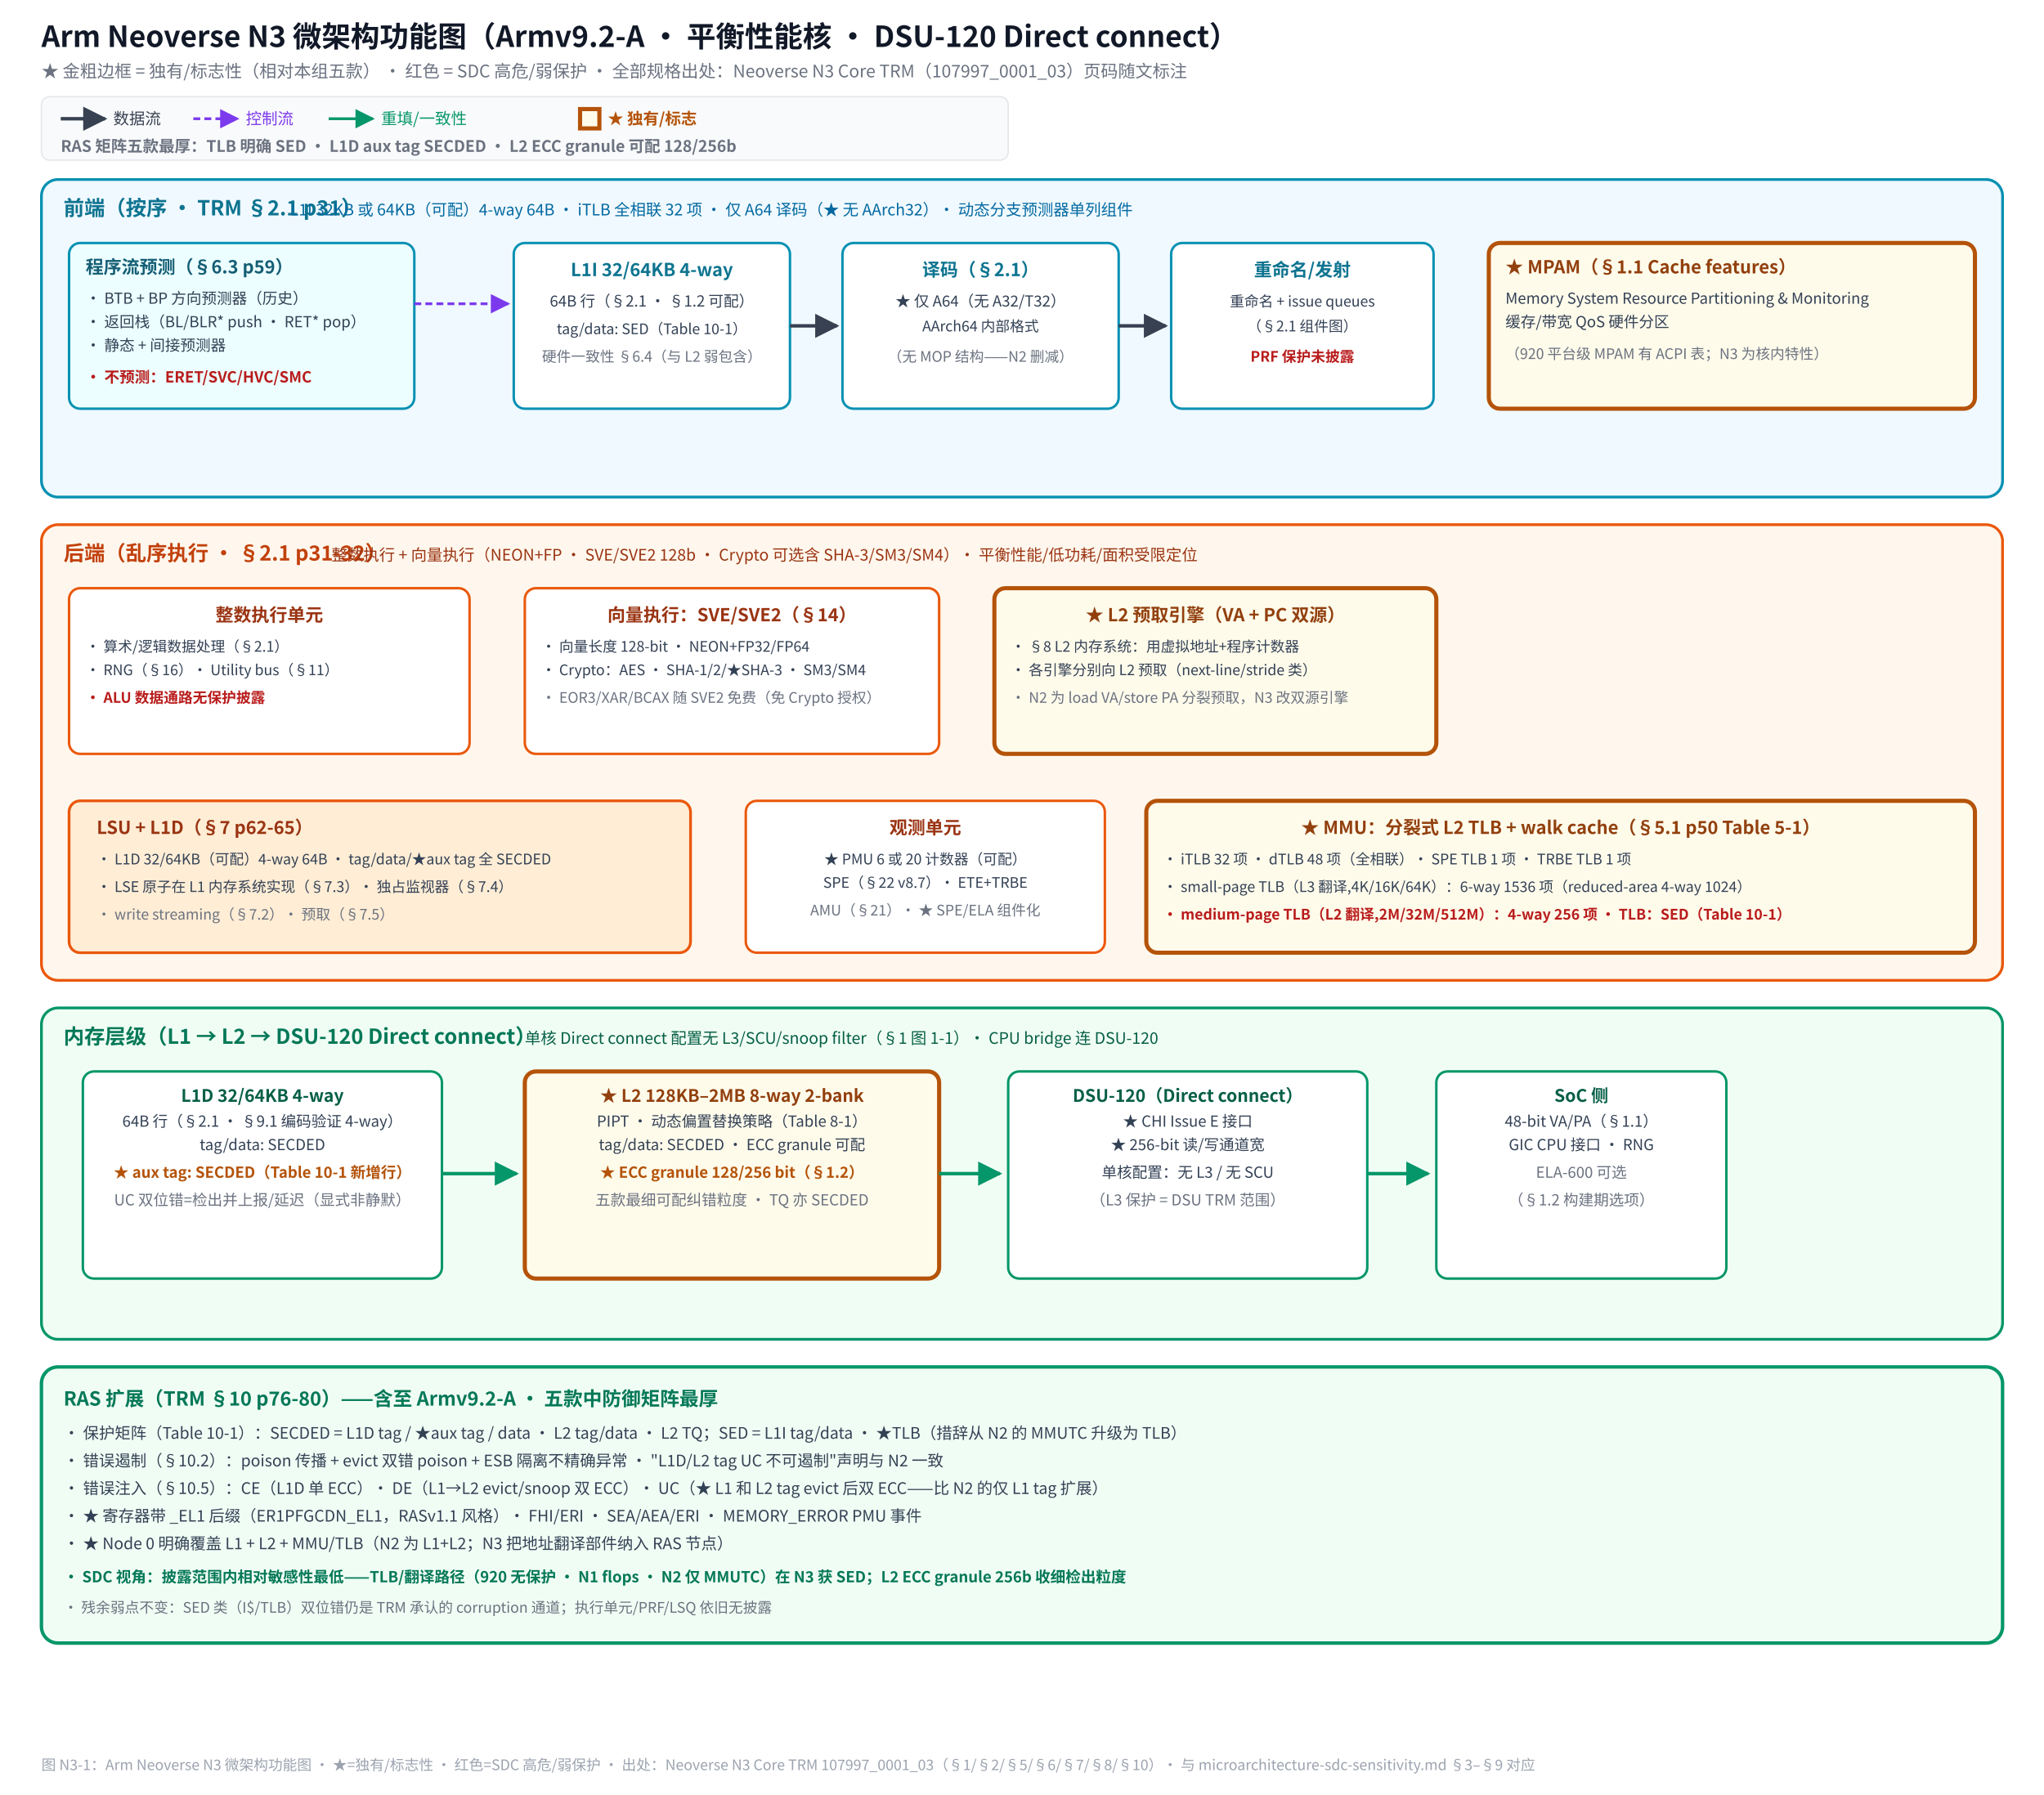
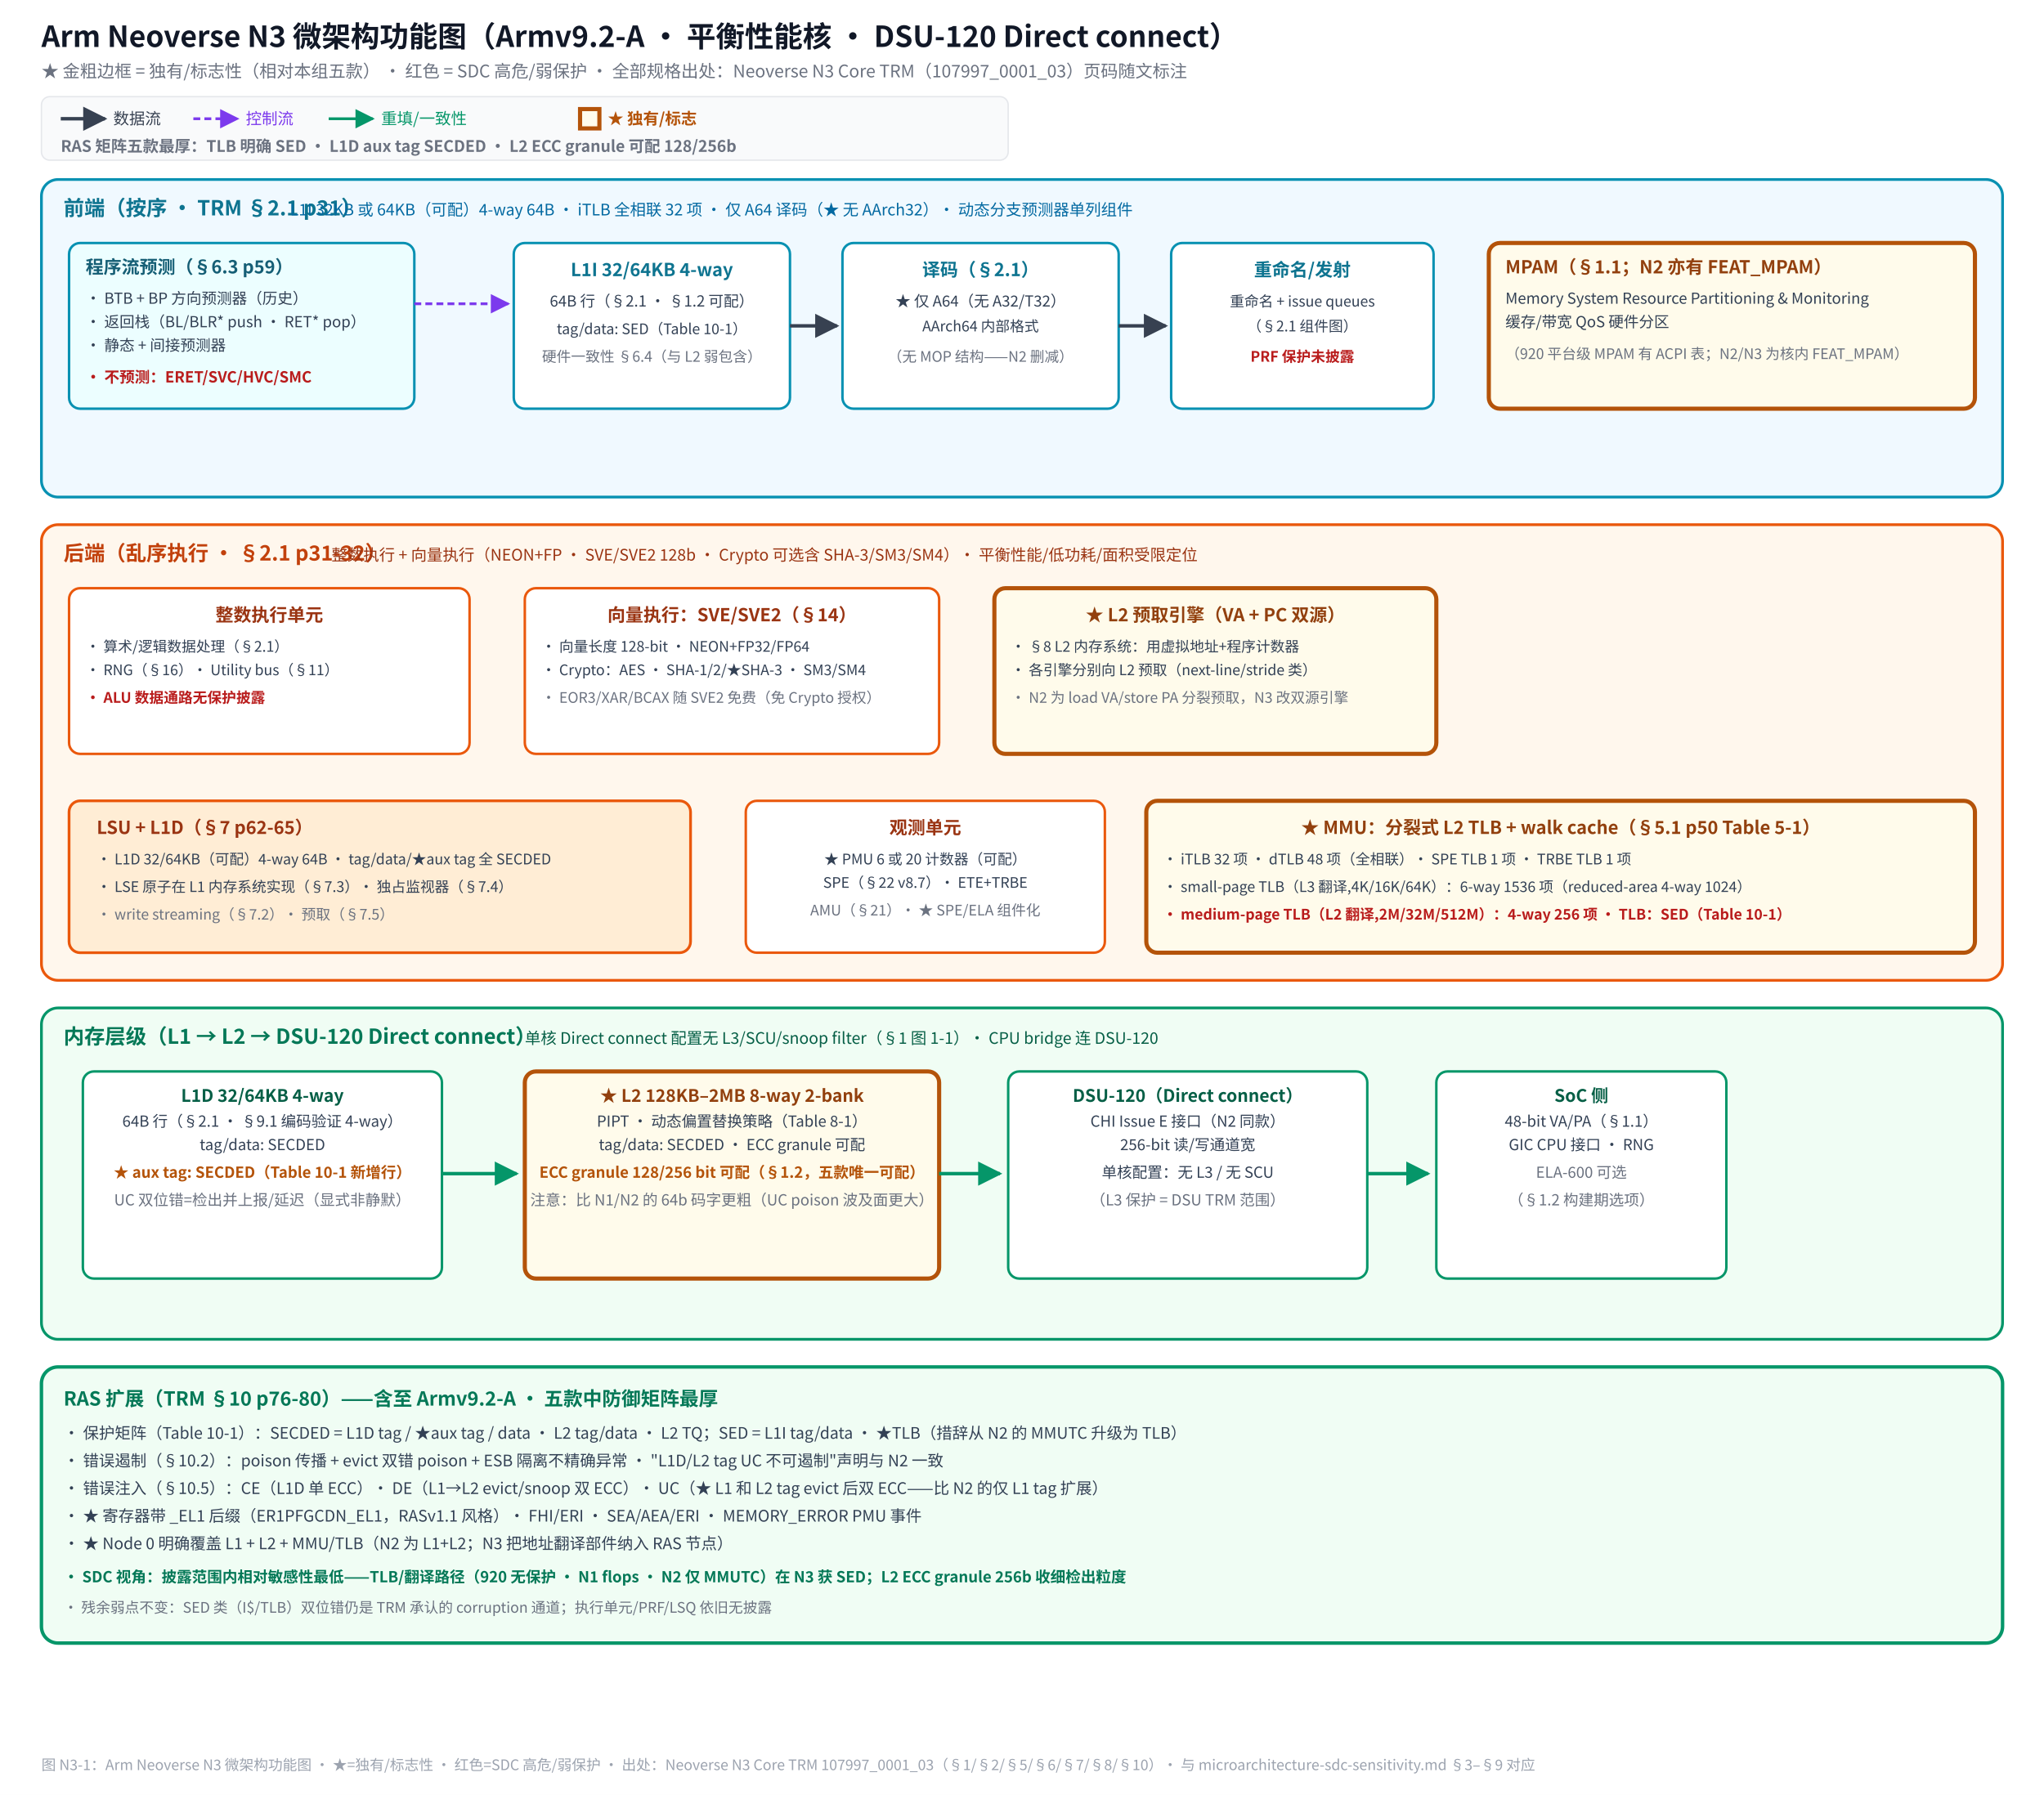
<svg xmlns="http://www.w3.org/2000/svg" viewBox="0 0 1480 1300" width="1480" height="1300" font-family="-apple-system,'PingFang SC','Noto Sans CJK SC','Microsoft YaHei',sans-serif">
  <defs>
    <marker id="arw" viewBox="0 0 10 10" refX="9" refY="5" markerWidth="7" markerHeight="7" orient="auto-start-reverse">
      <path d="M 0 0 L 10 5 L 0 10 z" fill="#374151" />
    </marker>
    <marker id="arwC" viewBox="0 0 10 10" refX="9" refY="5" markerWidth="7" markerHeight="7" orient="auto-start-reverse">
      <path d="M 0 0 L 10 5 L 0 10 z" fill="#7c3aed" />
    </marker>
    <marker id="arwG" viewBox="0 0 10 10" refX="9" refY="5" markerWidth="7" markerHeight="7" orient="auto-start-reverse">
      <path d="M 0 0 L 10 5 L 0 10 z" fill="#059669" />
    </marker>
    <marker id="arwR" viewBox="0 0 10 10" refX="9" refY="5" markerWidth="7" markerHeight="7" orient="auto-start-reverse">
      <path d="M 0 0 L 10 5 L 0 10 z" fill="#dc2626" />
    </marker>
  </defs>
  <rect x="0" y="0" width="1480" height="1300" fill="#ffffff" />
  <text x="30" y="34" font-size="21" font-weight="700" fill="#111827">Arm Neoverse N3 微架构功能图（Armv9.2-A · 平衡性能核 · DSU-120 Direct connect）</text>
  <text x="30" y="56" font-size="12.5" fill="#6b7280">★ 金粗边框 = 独有/标志性（相对本组五款） · 红色 = SDC 高危/弱保护 · 全部规格出处：Neoverse N3 Core TRM（107997_0001_03）页码随文标注</text>
  <g font-size="11.5">
    <rect x="30" y="70" width="700" height="46" rx="6" fill="#f9fafb" stroke="#e5e7eb" />
    <line x1="44" y1="86" x2="76" y2="86" stroke="#374151" stroke-width="2.5" marker-end="url(#arw)" />
    <text x="82" y="90" fill="#374151">数据流</text>
    <line x1="140" y1="86" x2="172" y2="86" stroke="#7c3aed" stroke-width="2" stroke-dasharray="5 3" marker-end="url(#arwC)" />
    <text x="178" y="90" fill="#7c3aed">控制流</text>
    <line x1="238" y1="86" x2="270" y2="86" stroke="#059669" stroke-width="2" marker-end="url(#arwG)" />
    <text x="276" y="90" fill="#059669">重填/一致性</text>
    <rect x="420" y="79" width="14" height="14" fill="#fffbeb" stroke="#b45309" stroke-width="3" />
    <text x="440" y="90" fill="#b45309" font-weight="600">★ 独有/标志</text>
    <text x="44" y="110" fill="#6b7280" font-weight="600">RAS 矩阵五款最厚：TLB 明确 SED · L1D aux tag SECDED · L2 ECC granule 可配 128/256b</text>
  </g>
  <rect x="30" y="130" width="1420" height="230" rx="12" fill="#f0f9ff" stroke="#0891b2" stroke-width="2" />
  <text x="46" y="156" font-size="15" font-weight="700" fill="#0e7490">前端（按序 · TRM §2.1 p31）</text>
  <text x="210" y="156" font-size="11.5" fill="#0369a1">L1I 32KB 或 64KB（可配）4-way 64B · iTLB 全相联 32 项 · 仅 A64 译码（★ 无 AArch32）· 动态分支预测器单列组件</text>
  <g>
    <rect x="50" y="176" width="250" height="120" rx="8" fill="#ecfeff" stroke="#0891b2" stroke-width="1.8" />
    <text x="62" y="198" font-size="13" font-weight="700" fill="#155e75">程序流预测（§6.3 p59）</text>
    <text x="62" y="220" font-size="11" fill="#334155">· BTB + BP 方向预测器（历史）</text>
    <text x="62" y="237" font-size="11" fill="#334155">· 返回栈（BL/BLR* push · RET* pop）</text>
    <text x="62" y="254" font-size="11" fill="#334155">· 静态 + 间接预测器</text>
    <text x="62" y="277" font-size="11" font-weight="600" fill="#b91c1c">· 不预测：ERET/SVC/HVC/SMC</text>
  </g>
  <path d="M 300 220 C 330 220, 340 220, 368 220" fill="none" stroke="#7c3aed" stroke-width="2" stroke-dasharray="5 3" marker-end="url(#arwC)" />
  <g>
    <rect x="372" y="176" width="200" height="120" rx="8" fill="#ffffff" stroke="#0891b2" stroke-width="1.8" />
    <text x="472" y="200" text-anchor="middle" font-size="13" font-weight="700" fill="#0e7490">L1I 32/64KB 4-way</text>
    <text x="472" y="222" text-anchor="middle" font-size="11" fill="#334155">64B 行（§2.1 · §1.2 可配）</text>
    <text x="472" y="242" text-anchor="middle" font-size="10.5" fill="#334155">tag/data: SED（Table 10-1）</text>
    <text x="472" y="262" text-anchor="middle" font-size="10.5" fill="#6b7280">硬件一致性 §6.4（与 L2 弱包含）</text>
  </g>
  <line x1="572" y1="236" x2="606" y2="236" stroke="#374151" stroke-width="2.5" marker-end="url(#arw)" />
  <g>
    <rect x="610" y="176" width="200" height="120" rx="8" fill="#ffffff" stroke="#0891b2" stroke-width="1.8" />
    <text x="710" y="200" text-anchor="middle" font-size="13" font-weight="700" fill="#0e7490">译码（§2.1）</text>
    <text x="710" y="222" text-anchor="middle" font-size="11" fill="#334155">★ 仅 A64（无 A32/T32）</text>
    <text x="710" y="240" text-anchor="middle" font-size="10.5" fill="#334155">AArch64 内部格式</text>
    <text x="710" y="262" text-anchor="middle" font-size="10.5" fill="#6b7280">（无 MOP 结构——N2 删减）</text>
  </g>
  <line x1="810" y1="236" x2="844" y2="236" stroke="#374151" stroke-width="2.5" marker-end="url(#arw)" />
  <g>
    <rect x="848" y="176" width="190" height="120" rx="8" fill="#ffffff" stroke="#0891b2" stroke-width="1.8" />
    <text x="943" y="200" text-anchor="middle" font-size="13" font-weight="700" fill="#0e7490">重命名/发射</text>
    <text x="943" y="222" text-anchor="middle" font-size="10.5" fill="#334155">重命名 + issue queues</text>
    <text x="943" y="240" text-anchor="middle" font-size="10.5" fill="#334155">（§2.1 组件图）</text>
    <text x="943" y="262" text-anchor="middle" font-size="10.5" font-weight="600" fill="#b91c1c">PRF 保护未披露</text>
  </g>
  <g>
    <rect x="1078" y="176" width="352" height="120" rx="8" fill="#fffbeb" stroke="#b45309" stroke-width="3" />
-     <text x="1090" y="198" font-size="13" font-weight="700" fill="#92400e">★ MPAM（§1.1 Cache features）</text>
+     <text x="1090" y="198" font-size="13" font-weight="700" fill="#92400e">MPAM（§1.1；N2 亦有 FEAT_MPAM）</text>
    <text x="1090" y="220" font-size="11" fill="#334155">Memory System Resource Partitioning &amp; Monitoring</text>
    <text x="1090" y="237" font-size="11" fill="#334155">缓存/带宽 QoS 硬件分区</text>
-     <text x="1090" y="260" font-size="10.5" fill="#6b7280">（920 平台级 MPAM 有 ACPI 表；N3 为核内特性）</text>
+     <text x="1090" y="260" font-size="10.5" fill="#6b7280">（920 平台级 MPAM 有 ACPI 表；N2/N3 为核内 FEAT_MPAM）</text>
  </g>
  <rect x="30" y="380" width="1420" height="330" rx="12" fill="#fff7ed" stroke="#ea580c" stroke-width="2" />
  <text x="46" y="406" font-size="15" font-weight="700" fill="#c2410c">后端（乱序执行 · §2.1 p31-32）</text>
  <text x="240" y="406" font-size="11.5" fill="#9a3412">整数执行 + 向量执行（NEON+FP · SVE/SVE2 128b · Crypto 可选含 SHA-3/SM3/SM4）· 平衡性能/低功耗/面积受限定位</text>
  <g>
    <rect x="50" y="426" width="290" height="120" rx="8" fill="#ffffff" stroke="#ea580c" stroke-width="1.8" />
    <text x="195" y="450" text-anchor="middle" font-size="13" font-weight="700" fill="#9a3412">整数执行单元</text>
    <text x="62" y="472" font-size="10.5" fill="#334155">· 算术/逻辑数据处理（§2.1）</text>
    <text x="62" y="489" font-size="10.5" fill="#334155">· RNG（§16）· Utility bus（§11）</text>
    <text x="62" y="509" font-size="10.5" font-weight="600" fill="#b91c1c">· ALU 数据通路无保护披露</text>
  </g>
  <g>
    <rect x="380" y="426" width="300" height="120" rx="8" fill="#ffffff" stroke="#ea580c" stroke-width="1.8" />
    <text x="530" y="450" text-anchor="middle" font-size="13" font-weight="700" fill="#9a3412">向量执行：SVE/SVE2（§14）</text>
    <text x="392" y="472" font-size="10.5" fill="#334155">· 向量长度 128-bit · NEON+FP32/FP64</text>
    <text x="392" y="489" font-size="10.5" fill="#334155">· Crypto：AES · SHA-1/2/★SHA-3 · SM3/SM4</text>
    <text x="392" y="509" font-size="10.5" fill="#6b7280">· EOR3/XAR/BCAX 随 SVE2 免费（免 Crypto 授权）</text>
  </g>
  <g>
    <rect x="720" y="426" width="320" height="120" rx="8" fill="#fffbeb" stroke="#b45309" stroke-width="3" />
    <text x="880" y="450" text-anchor="middle" font-size="13" font-weight="700" fill="#92400e">★ L2 预取引擎（VA + PC 双源）</text>
    <text x="732" y="472" font-size="10.5" fill="#334155">· §8 L2 内存系统：用虚拟地址+程序计数器</text>
    <text x="732" y="489" font-size="10.5" fill="#334155">· 各引擎分别向 L2 预取（next-line/stride 类）</text>
    <text x="732" y="509" font-size="10.5" fill="#6b7280">· N2 为 load VA/store PA 分裂预取，N3 改双源引擎</text>
  </g>
  <g>
    <rect x="50" y="580" width="450" height="110" rx="8" fill="#ffedd5" stroke="#ea580c" stroke-width="2" />
    <text x="70" y="604" font-size="13" font-weight="700" fill="#9a3412">LSU + L1D（§7 p62-65）</text>
    <text x="70" y="626" font-size="10.5" fill="#334155">· L1D 32/64KB（可配）4-way 64B · tag/data/★aux tag 全 SECDED</text>
    <text x="70" y="646" font-size="10.5" fill="#334155">· LSE 原子在 L1 内存系统实现（§7.3）· 独占监视器（§7.4）</text>
    <text x="70" y="666" font-size="10.5" fill="#6b7280">· write streaming（§7.2）· 预取（§7.5）</text>
  </g>
  <g>
    <rect x="540" y="580" width="260" height="110" rx="8" fill="#ffffff" stroke="#ea580c" stroke-width="1.8" />
    <text x="670" y="604" text-anchor="middle" font-size="13" font-weight="700" fill="#9a3412">观测单元</text>
    <text x="670" y="626" text-anchor="middle" font-size="10.5" fill="#334155">★ PMU 6 或 20 计数器（可配）</text>
    <text x="670" y="643" text-anchor="middle" font-size="10.5" fill="#334155">SPE（§22 v8.7）· ETE+TRBE</text>
    <text x="670" y="663" text-anchor="middle" font-size="10.5" fill="#6b7280">AMU（§21）· ★ SPE/ELA 组件化</text>
  </g>
  <g>
    <rect x="830" y="580" width="600" height="110" rx="8" fill="#fffbeb" stroke="#b45309" stroke-width="3" />
    <text x="1130" y="604" text-anchor="middle" font-size="13" font-weight="700" fill="#92400e">★ MMU：分裂式 L2 TLB + walk cache（§5.1 p50 Table 5-1）</text>
    <text x="842" y="626" font-size="10.5" fill="#334155">· iTLB 32 项 · dTLB 48 项（全相联）· SPE TLB 1 项 · TRBE TLB 1 项</text>
    <text x="842" y="646" font-size="10.5" fill="#334155">· small-page TLB（L3 翻译,4K/16K/64K）：6-way 1536 项（reduced-area 4-way 1024）</text>
    <text x="842" y="666" font-size="10.5" font-weight="600" fill="#b91c1c">· medium-page TLB（L2 翻译,2M/32M/512M）：4-way 256 项 · TLB：SED（Table 10-1）</text>
  </g>
  <rect x="30" y="730" width="1420" height="240" rx="12" fill="#f0fdf4" stroke="#059669" stroke-width="2" />
  <text x="46" y="756" font-size="15" font-weight="700" fill="#047857">内存层级（L1 → L2 → DSU-120 Direct connect）</text>
  <text x="380" y="756" font-size="11.5" fill="#065f46">单核 Direct connect 配置无 L3/SCU/snoop filter（§1 图 1-1）· CPU bridge 连 DSU-120</text>
  <g font-size="11">
    <rect x="60" y="776" width="260" height="150" rx="8" fill="#ffffff" stroke="#059669" stroke-width="1.8" />
    <text x="190" y="798" text-anchor="middle" font-size="12.5" font-weight="700" fill="#065f46">L1D 32/64KB 4-way</text>
    <text x="190" y="816" text-anchor="middle" fill="#334155">64B 行（§2.1 · §9.1 编码验证 4-way）</text>
    <text x="190" y="833" text-anchor="middle" fill="#334155">tag/data: SECDED</text>
    <text x="190" y="853" text-anchor="middle" font-weight="600" fill="#b45309">★ aux tag: SECDED（Table 10-1 新增行）</text>
    <text x="190" y="873" text-anchor="middle" fill="#6b7280">UC 双位错=检出并上报/延迟（显式非静默）</text>
    <rect x="380" y="776" width="300" height="150" rx="8" fill="#fffbeb" stroke="#b45309" stroke-width="3" />
    <text x="530" y="798" text-anchor="middle" font-size="12.5" font-weight="700" fill="#92400e">★ L2 128KB–2MB 8-way 2-bank</text>
    <text x="530" y="816" text-anchor="middle" fill="#334155">PIPT · 动态偏置替换策略（Table 8-1）</text>
    <text x="530" y="833" text-anchor="middle" fill="#334155">tag/data: SECDED · ECC granule 可配</text>
-     <text x="530" y="853" text-anchor="middle" font-weight="600" fill="#b45309">★ ECC granule 128/256 bit（§1.2）</text>
-     <text x="530" y="873" text-anchor="middle" fill="#6b7280">五款最细可配纠错粒度 · TQ 亦 SECDED</text>
+     <text x="530" y="853" text-anchor="middle" font-weight="600" fill="#b45309">ECC granule 128/256 bit 可配（§1.2，五款唯一可配）</text>
+     <text x="530" y="873" text-anchor="middle" fill="#6b7280">注意：比 N1/N2 的 64b 码字更粗（UC poison 波及面更大）</text>
    <rect x="730" y="776" width="260" height="150" rx="8" fill="#ffffff" stroke="#059669" stroke-width="1.8" />
    <text x="860" y="798" text-anchor="middle" font-size="12.5" font-weight="700" fill="#065f46">DSU-120（Direct connect）</text>
-     <text x="860" y="816" text-anchor="middle" fill="#334155">★ CHI Issue E 接口</text>
-     <text x="860" y="833" text-anchor="middle" fill="#334155">★ 256-bit 读/写通道宽</text>
+     <text x="860" y="816" text-anchor="middle" fill="#334155">CHI Issue E 接口（N2 同款）</text>
+     <text x="860" y="833" text-anchor="middle" fill="#334155">256-bit 读/写通道宽</text>
    <text x="860" y="853" text-anchor="middle" fill="#334155">单核配置：无 L3 / 无 SCU</text>
    <text x="860" y="873" text-anchor="middle" fill="#6b7280">（L3 保护 = DSU TRM 范围）</text>
    <rect x="1040" y="776" width="210" height="150" rx="8" fill="#ffffff" stroke="#059669" stroke-width="1.8" />
    <text x="1145" y="798" text-anchor="middle" font-size="12.5" font-weight="700" fill="#065f46">SoC 侧</text>
    <text x="1145" y="816" text-anchor="middle" fill="#334155">48-bit VA/PA（§1.1）</text>
    <text x="1145" y="833" text-anchor="middle" fill="#334155">GIC CPU 接口 · RNG</text>
    <text x="1145" y="853" text-anchor="middle" fill="#6b7280">ELA-600 可选</text>
    <text x="1145" y="873" text-anchor="middle" fill="#6b7280">（§1.2 构建期选项）</text>
  </g>
  <line x1="320" y1="850" x2="374" y2="850" stroke="#059669" stroke-width="2.5" marker-end="url(#arwG)" />
  <line x1="680" y1="850" x2="724" y2="850" stroke="#059669" stroke-width="2.5" marker-end="url(#arwG)" />
  <line x1="990" y1="850" x2="1034" y2="850" stroke="#059669" stroke-width="2.5" marker-end="url(#arwG)" />
  <g>
    <rect x="30" y="990" width="1420" height="200" rx="12" fill="#f0fdf4" stroke="#059669" stroke-width="2.5" />
    <text x="46" y="1018" font-size="14" font-weight="700" fill="#047857">RAS 扩展（TRM §10 p76-80）——含至 Armv9.2-A · 五款中防御矩阵最厚</text>
    <text x="46" y="1042" font-size="11.5" fill="#334155">· 保护矩阵（Table 10-1）：SECDED = L1D tag / ★aux tag / data · L2 tag/data · L2 TQ；SED = L1I tag/data · ★TLB（措辞从 N2 的 MMUTC 升级为 TLB）</text>
    <text x="46" y="1062" font-size="11.5" fill="#334155">· 错误遏制（§10.2）：poison 传播 + evict 双错 poison + ESB 隔离不精确异常 · "L1D/L2 tag UC 不可遏制"声明与 N2 一致</text>
    <text x="46" y="1082" font-size="11.5" fill="#334155">· 错误注入（§10.5）：CE（L1D 单 ECC）· DE（L1→L2 evict/snoop 双 ECC）· UC（★ L1 和 L2 tag evict 后双 ECC——比 N2 的仅 L1 tag 扩展）</text>
    <text x="46" y="1102" font-size="11.5" fill="#334155">· ★ 寄存器带 _EL1 后缀（ER1PFGCDN_EL1，RASv1.1 风格）· FHI/ERI · SEA/AEA/ERI · MEMORY_ERROR PMU 事件</text>
    <text x="46" y="1122" font-size="11.5" fill="#334155">· ★ Node 0 明确覆盖 L1 + L2 + MMU/TLB（N2 为 L1+L2；N3 把地址翻译部件纳入 RAS 节点）</text>
    <text x="46" y="1146" font-size="11" font-weight="600" fill="#047857">· SDC 视角：披露范围内相对敏感性最低——TLB/翻译路径（920 无保护 · N1 flops · N2 仅 MMUTC）在 N3 获 SED；L2 ECC granule 256b 收细检出粒度</text>
    <text x="46" y="1168" font-size="10.5" fill="#6b7280">· 残余弱点不变：SED 类（I$/TLB）双位错仍是 TRM 承认的 corruption 通道；执行单元/PRF/LSQ 依旧无披露</text>
  </g>
  <text x="30" y="1282" font-size="10.5" fill="#9ca3af">图 N3-1：Arm Neoverse N3 微架构功能图 · ★=独有/标志性 · 红色=SDC 高危/弱保护 · 出处：Neoverse N3 Core TRM 107997_0001_03（§1/§2/§5/§6/§7/§8/§10）· 与 microarchitecture-sdc-sensitivity.md §3–§9 对应</text>
</svg>
